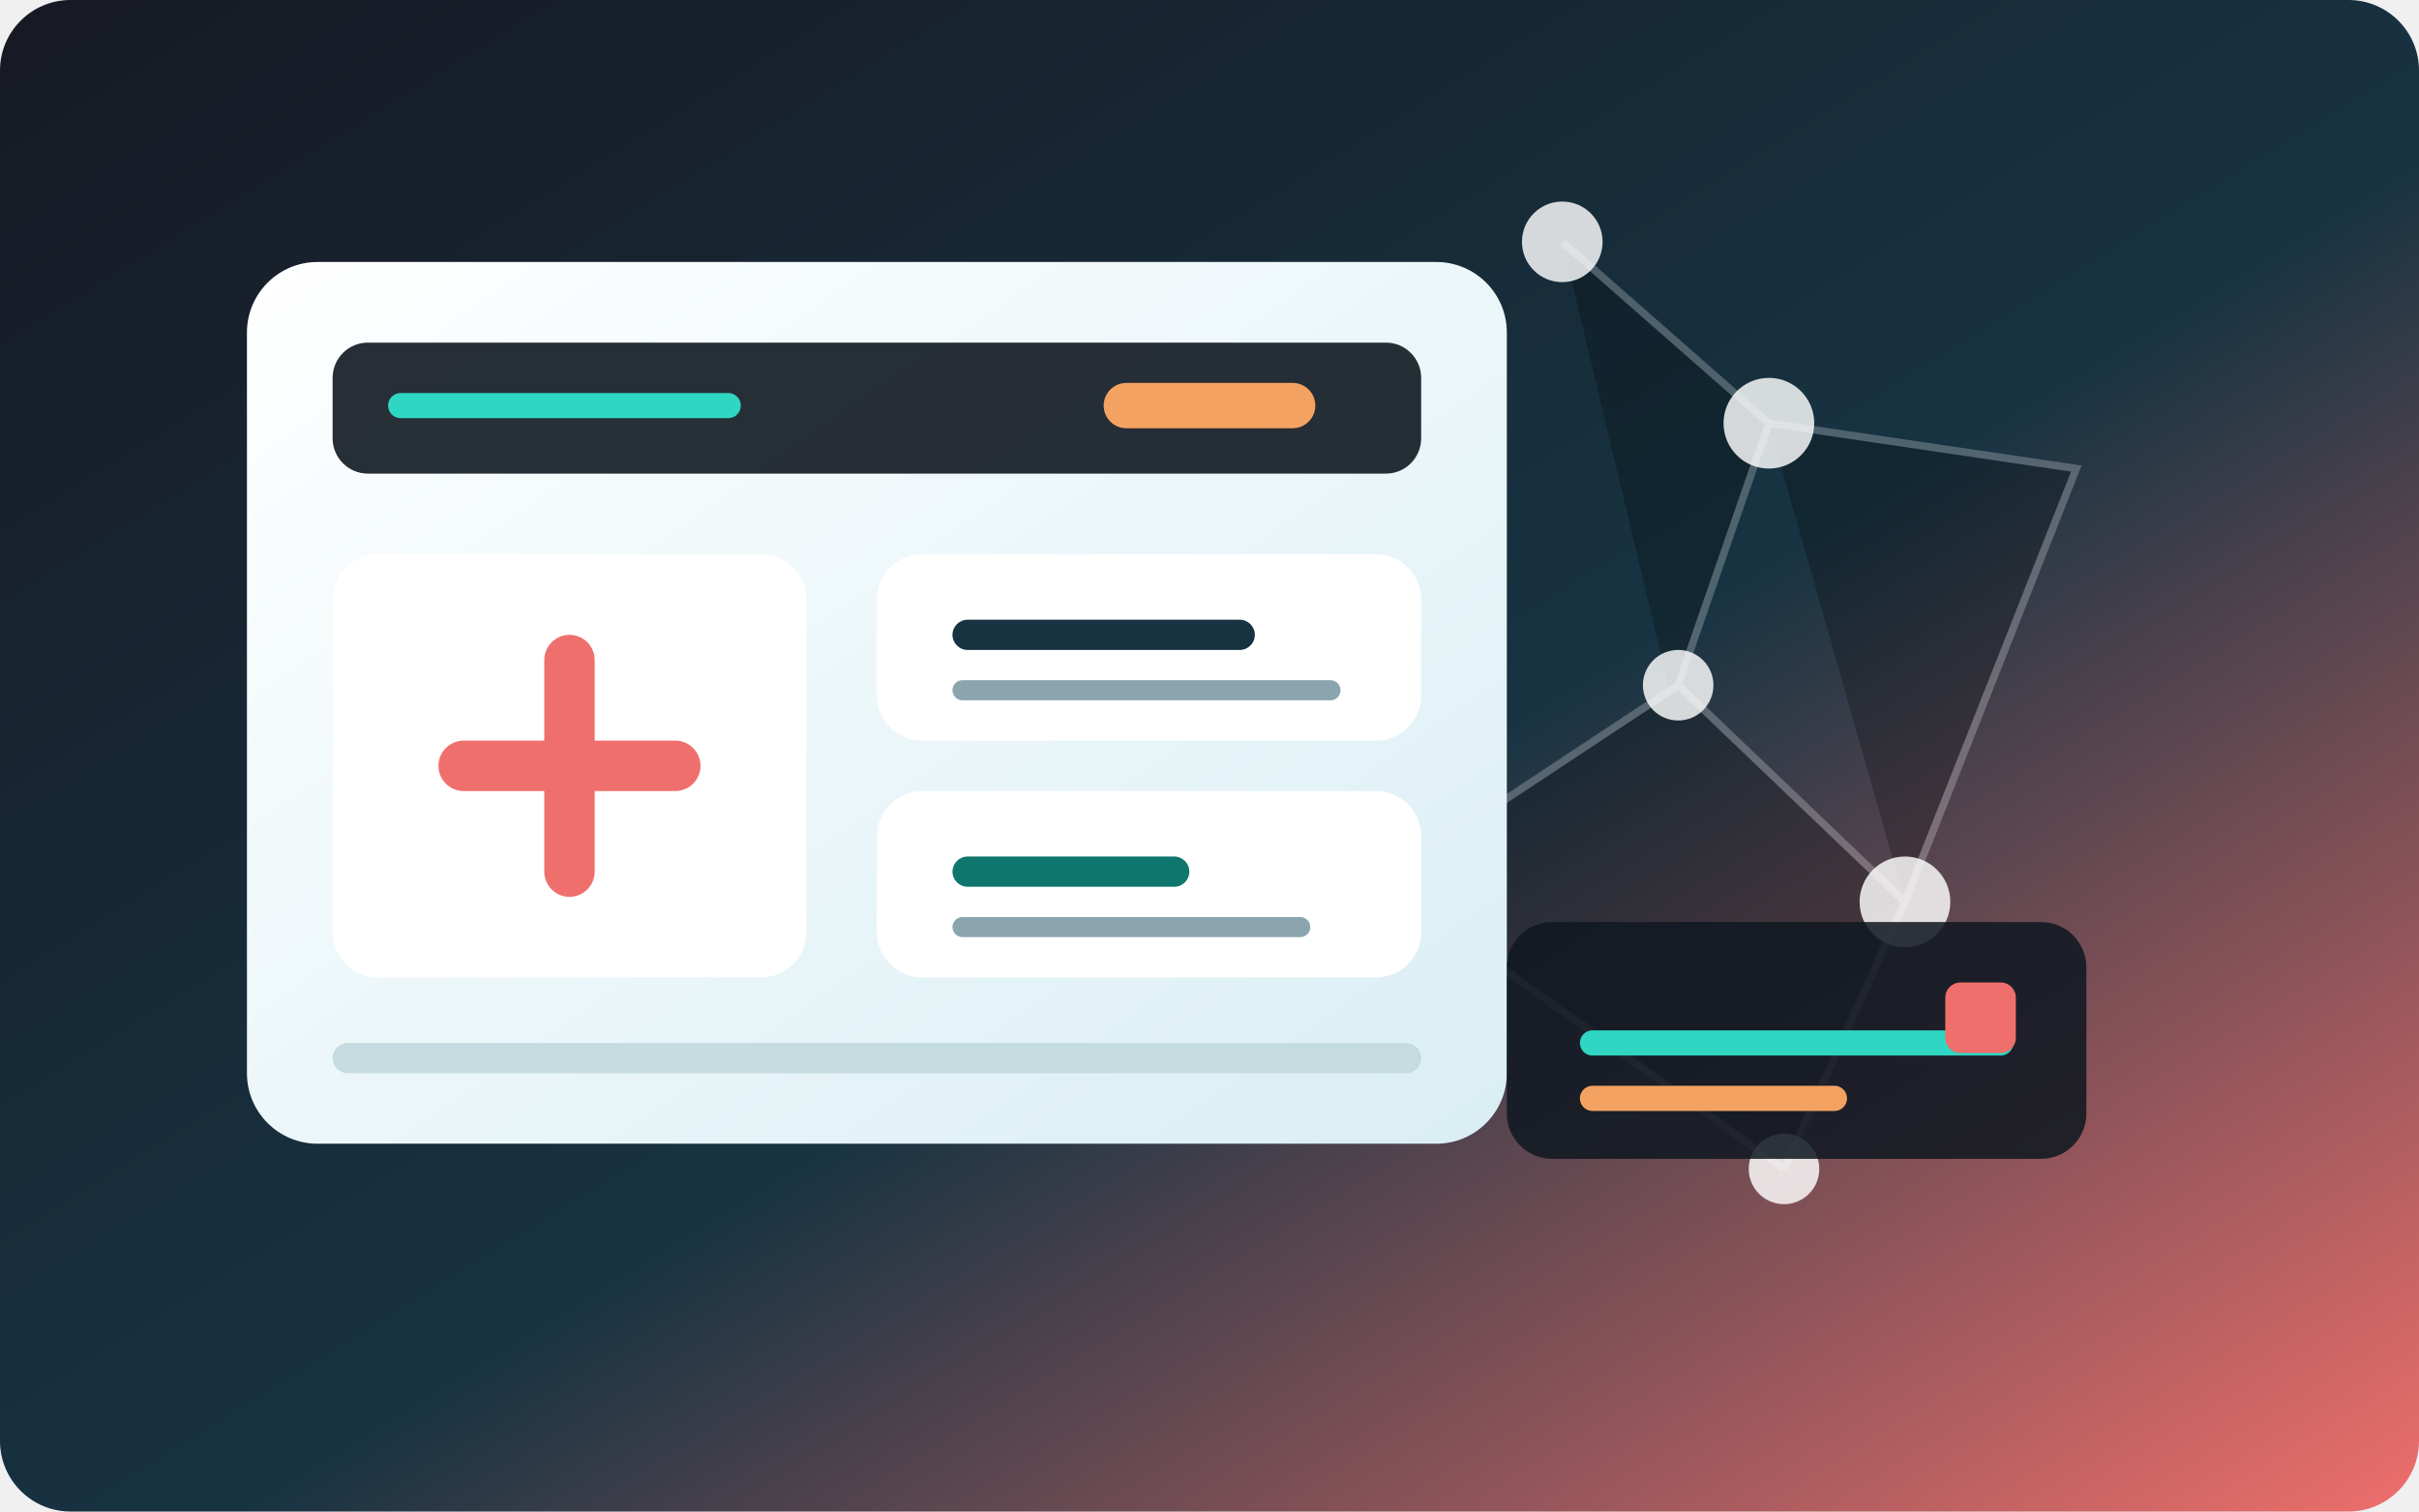
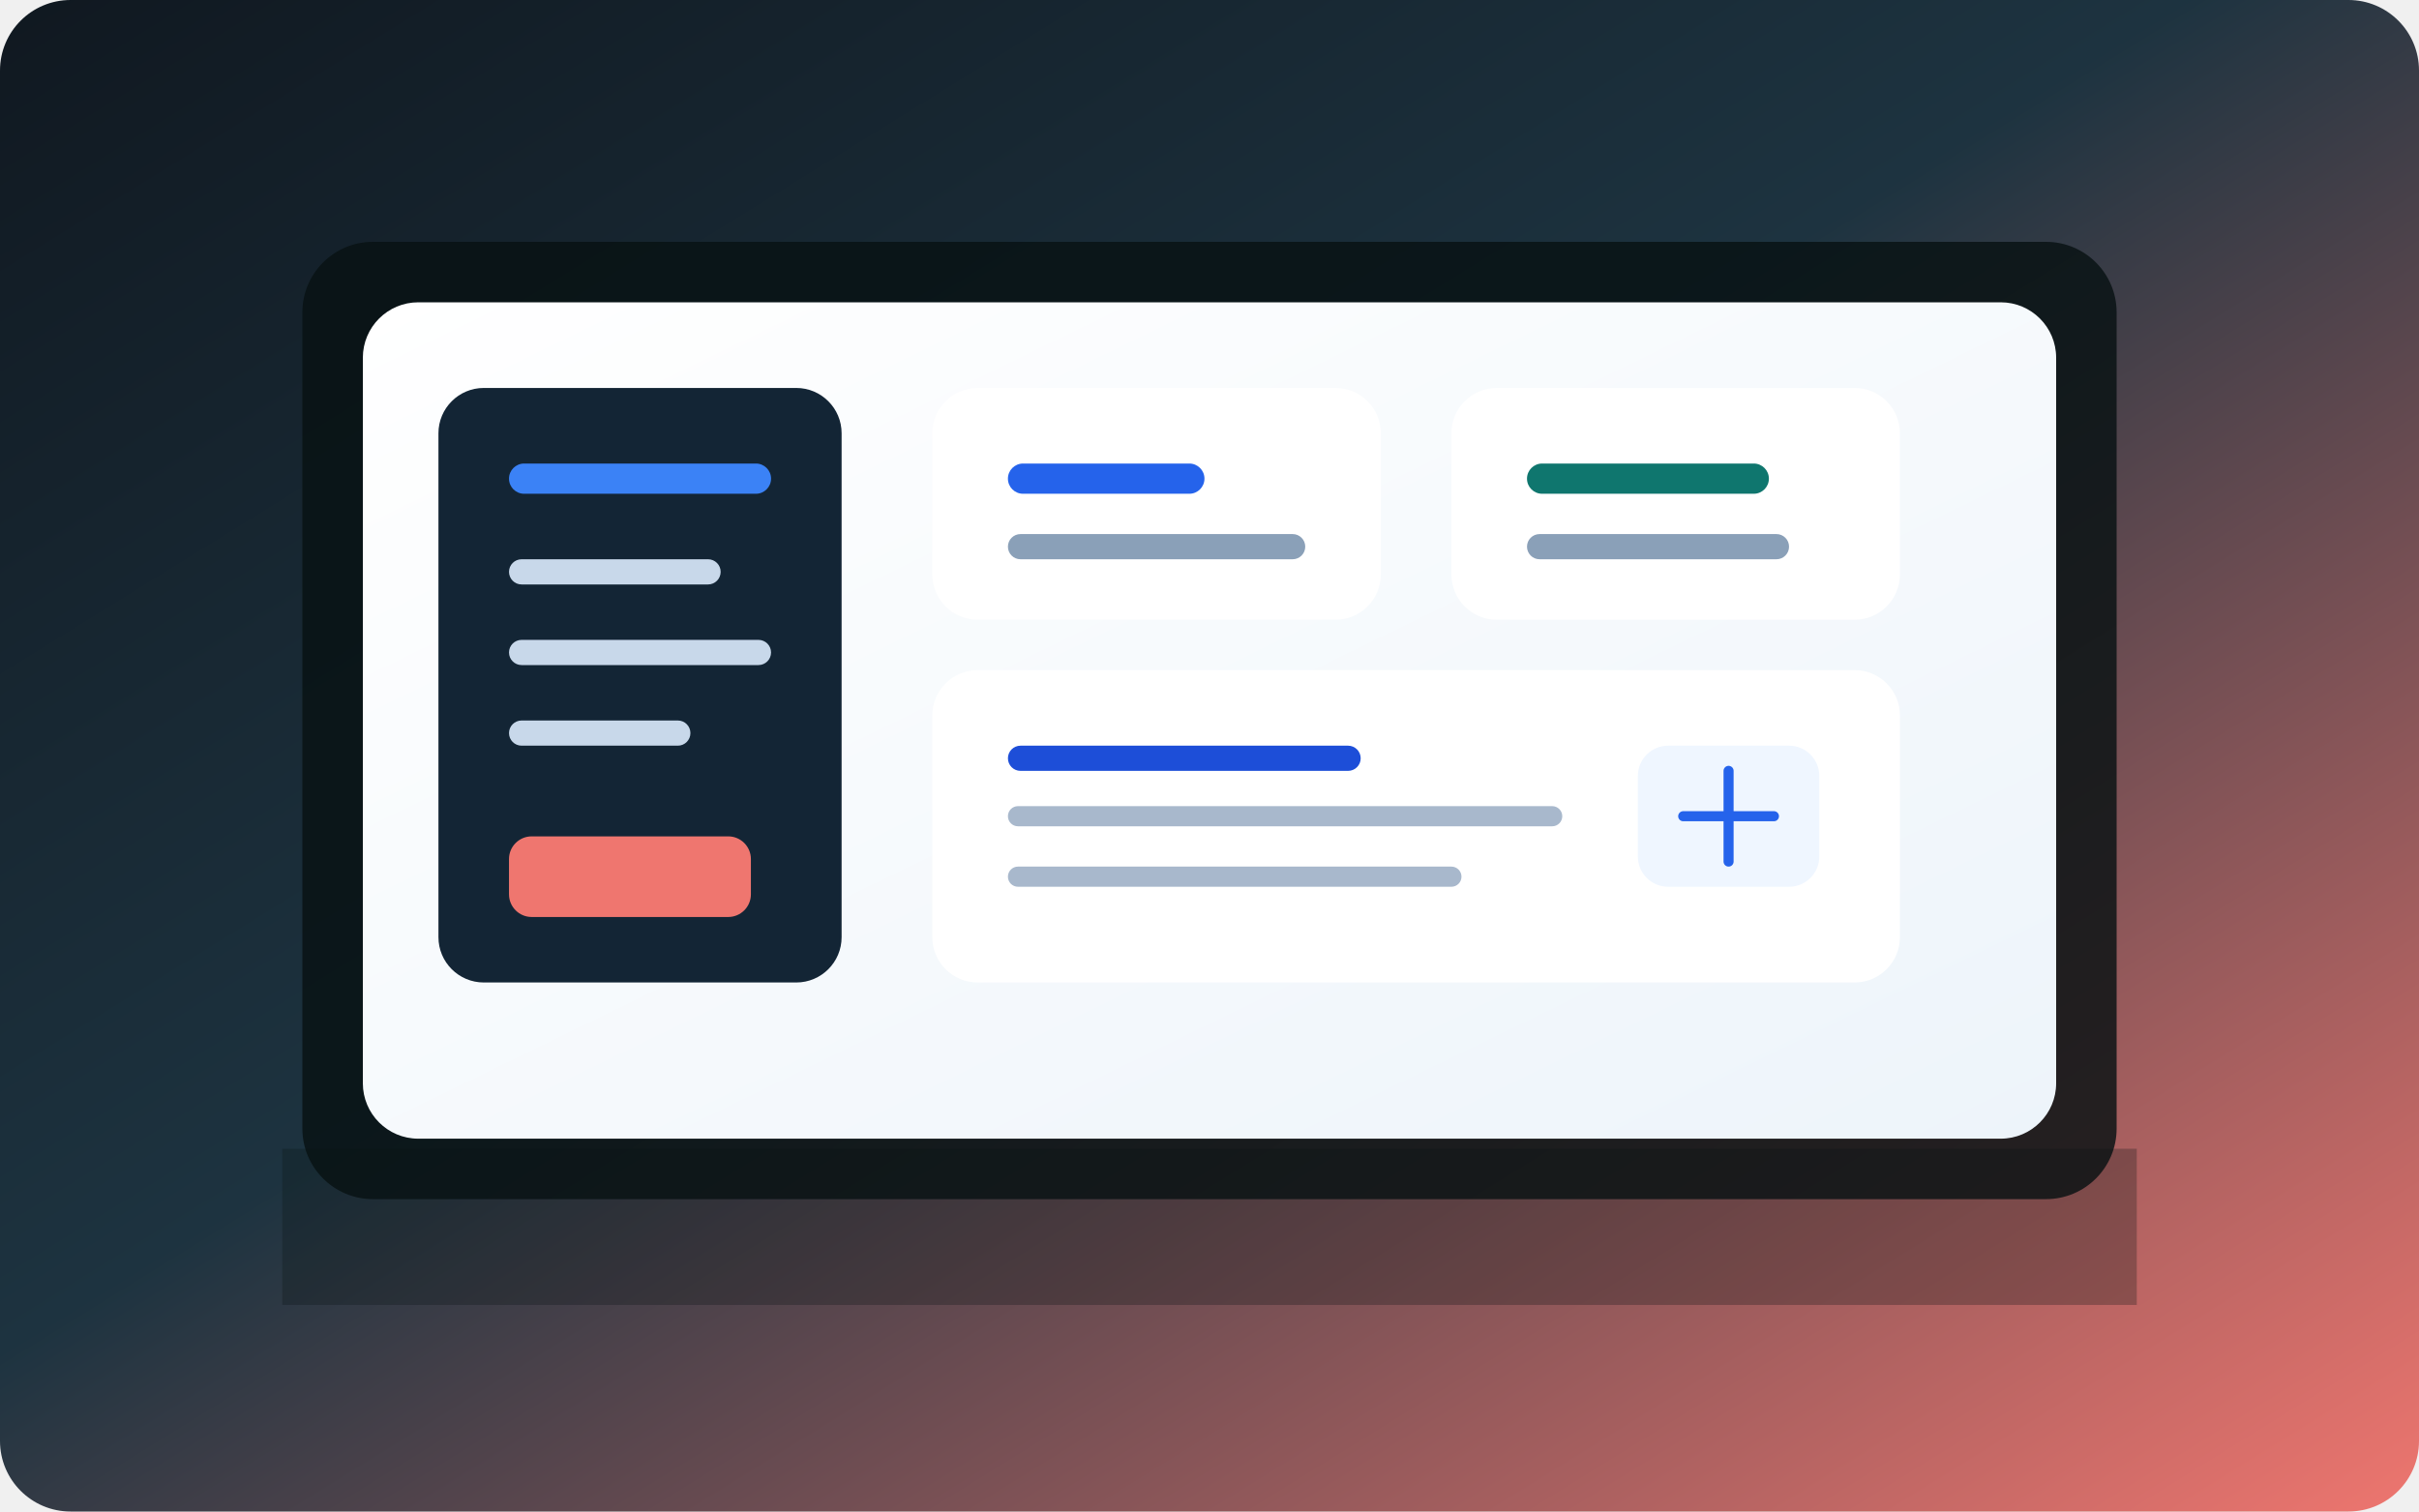
<svg xmlns="http://www.w3.org/2000/svg" viewBox="0 0 960 600" role="img" aria-labelledby="title desc">
  <defs>
    <linearGradient id="bg" x1="0" x2="1" y1="0" y2="1">
-       <stop offset="0" stop-color="#171923" />
-       <stop offset=".55" stop-color="#173342" />
-       <stop offset="1" stop-color="#ef6f6c" />
+       <stop offset="0" stop-color="#101820" />
+       <stop offset=".45" stop-color="#1d3340" />
+       <stop offset="1" stop-color="#ef766f" />
    </linearGradient>
-     <linearGradient id="card" x1="0" x2="1" y1="0" y2="1">
+     <linearGradient id="panel" x1="0" x2="1" y1="0" y2="1">
      <stop offset="0" stop-color="#ffffff" />
-       <stop offset="1" stop-color="#d9eef4" />
+       <stop offset="1" stop-color="#edf4fa" />
    </linearGradient>
  </defs>
  <rect width="960" height="600" rx="28" fill="url(#bg)" />
-   <g opacity=".24" stroke="#ffffff" stroke-width="3">
-     <path d="M620 96l82 72-36 104 90 86-48 106" />
-     <path d="M702 168l122 18-68 172" />
-     <path d="M666 272l-118 78 160 114" />
-   </g>
-   <g fill="#ffffff">
-     <circle cx="620" cy="96" r="16" opacity=".82" />
-     <circle cx="702" cy="168" r="18" opacity=".82" />
-     <circle cx="666" cy="272" r="14" opacity=".82" />
-     <circle cx="756" cy="358" r="18" opacity=".82" />
-     <circle cx="708" cy="464" r="14" opacity=".82" />
-   </g>
-   <g transform="translate(98 104)">
-     <rect width="500" height="350" rx="28" fill="url(#card)" />
-     <rect x="34" y="32" width="432" height="52" rx="14" fill="#0f1720" opacity=".9" />
-     <rect x="56" y="52" width="140" height="10" rx="5" fill="#2fd6c2" />
-     <rect x="340" y="48" width="84" height="18" rx="9" fill="#f4a261" />
-     <rect x="34" y="116" width="188" height="168" rx="18" fill="#ffffff" />
-     <path d="M128 158v84M86 200h84" stroke="#ef6f6c" stroke-width="20" stroke-linecap="round" />
-     <rect x="250" y="116" width="216" height="74" rx="18" fill="#ffffff" />
-     <rect x="280" y="142" width="120" height="12" rx="6" fill="#173342" />
-     <rect x="280" y="166" width="154" height="8" rx="4" fill="#8aa5ad" />
-     <rect x="250" y="210" width="216" height="74" rx="18" fill="#ffffff" />
-     <rect x="280" y="236" width="94" height="12" rx="6" fill="#0f766e" />
-     <rect x="280" y="260" width="142" height="8" rx="4" fill="#8aa5ad" />
-     <rect x="34" y="310" width="432" height="12" rx="6" fill="#c4dbe0" />
-   </g>
-   <g transform="translate(598 366)">
-     <rect width="230" height="94" rx="18" fill="#0f1720" opacity=".86" />
-     <path d="M34 48h162" stroke="#2fd6c2" stroke-width="10" stroke-linecap="round" />
-     <path d="M34 70h96" stroke="#f4a261" stroke-width="10" stroke-linecap="round" />
-     <rect x="174" y="24" width="28" height="28" rx="6" fill="#ef6f6c" />
+   <path d="M112 456h736v62H112z" fill="#071112" opacity=".28" />
+   <g transform="translate(120 96)">
+     <rect width="720" height="380" rx="28" fill="#071112" opacity=".82" />
+     <rect x="24" y="24" width="672" height="332" rx="22" fill="url(#panel)" />
+     <rect x="54" y="58" width="160" height="236" rx="18" fill="#132535" />
+     <rect x="82" y="88" width="104" height="12" rx="6" fill="#3b82f6" />
+     <rect x="82" y="126" width="84" height="10" rx="5" fill="#c8d8ea" />
+     <rect x="82" y="158" width="104" height="10" rx="5" fill="#c8d8ea" />
+     <rect x="82" y="190" width="72" height="10" rx="5" fill="#c8d8ea" />
+     <rect x="82" y="236" width="96" height="32" rx="9" fill="#ef766f" />
+     <rect x="250" y="58" width="178" height="92" rx="18" fill="#ffffff" />
+     <rect x="280" y="88" width="78" height="12" rx="6" fill="#2563eb" />
+     <rect x="280" y="116" width="118" height="10" rx="5" fill="#8aa0b8" />
+     <rect x="456" y="58" width="178" height="92" rx="18" fill="#ffffff" />
+     <rect x="486" y="88" width="96" height="12" rx="6" fill="#0f766e" />
+     <rect x="486" y="116" width="104" height="10" rx="5" fill="#8aa0b8" />
+     <rect x="250" y="170" width="384" height="124" rx="18" fill="#ffffff" />
+     <rect x="280" y="200" width="140" height="10" rx="5" fill="#1d4ed8" />
+     <rect x="280" y="224" width="220" height="8" rx="4" fill="#a8b8cc" />
+     <rect x="280" y="248" width="180" height="8" rx="4" fill="#a8b8cc" />
+     <rect x="530" y="200" width="72" height="56" rx="12" fill="#eff6ff" />
+     <path d="M548 228h36M566 210v36" stroke="#2563eb" stroke-width="4" stroke-linecap="round" />
  </g>
</svg>
